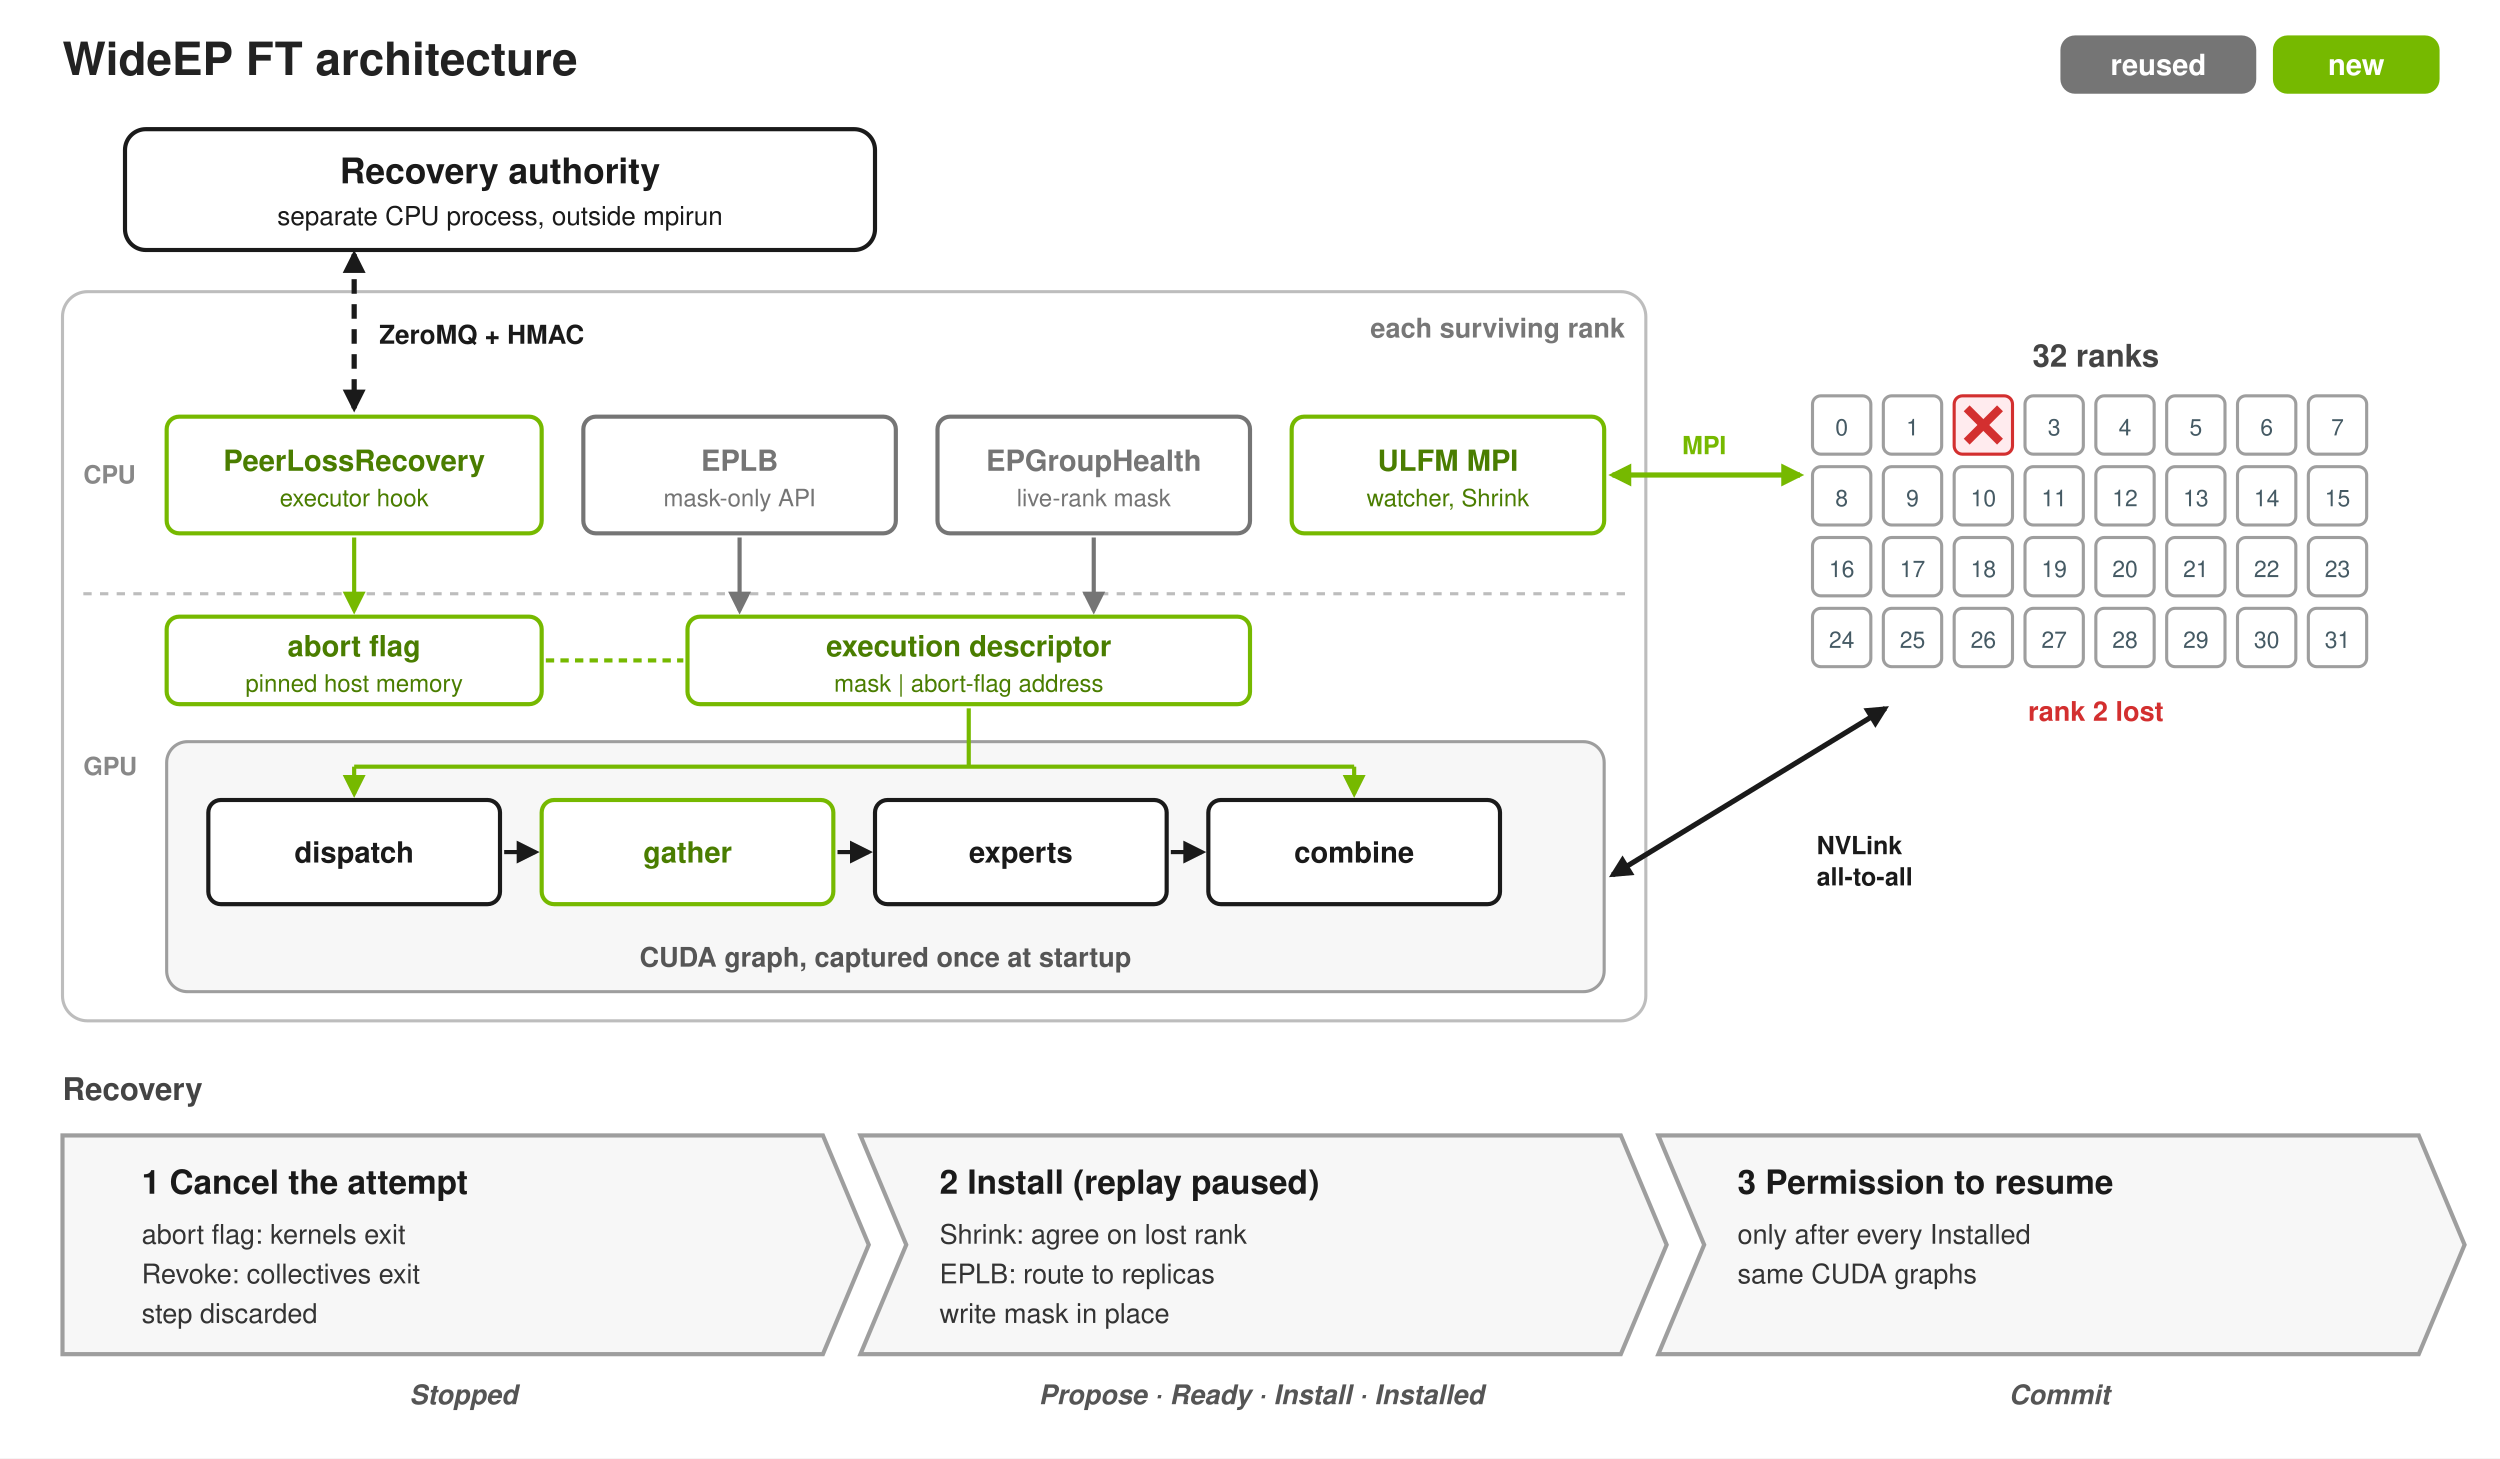
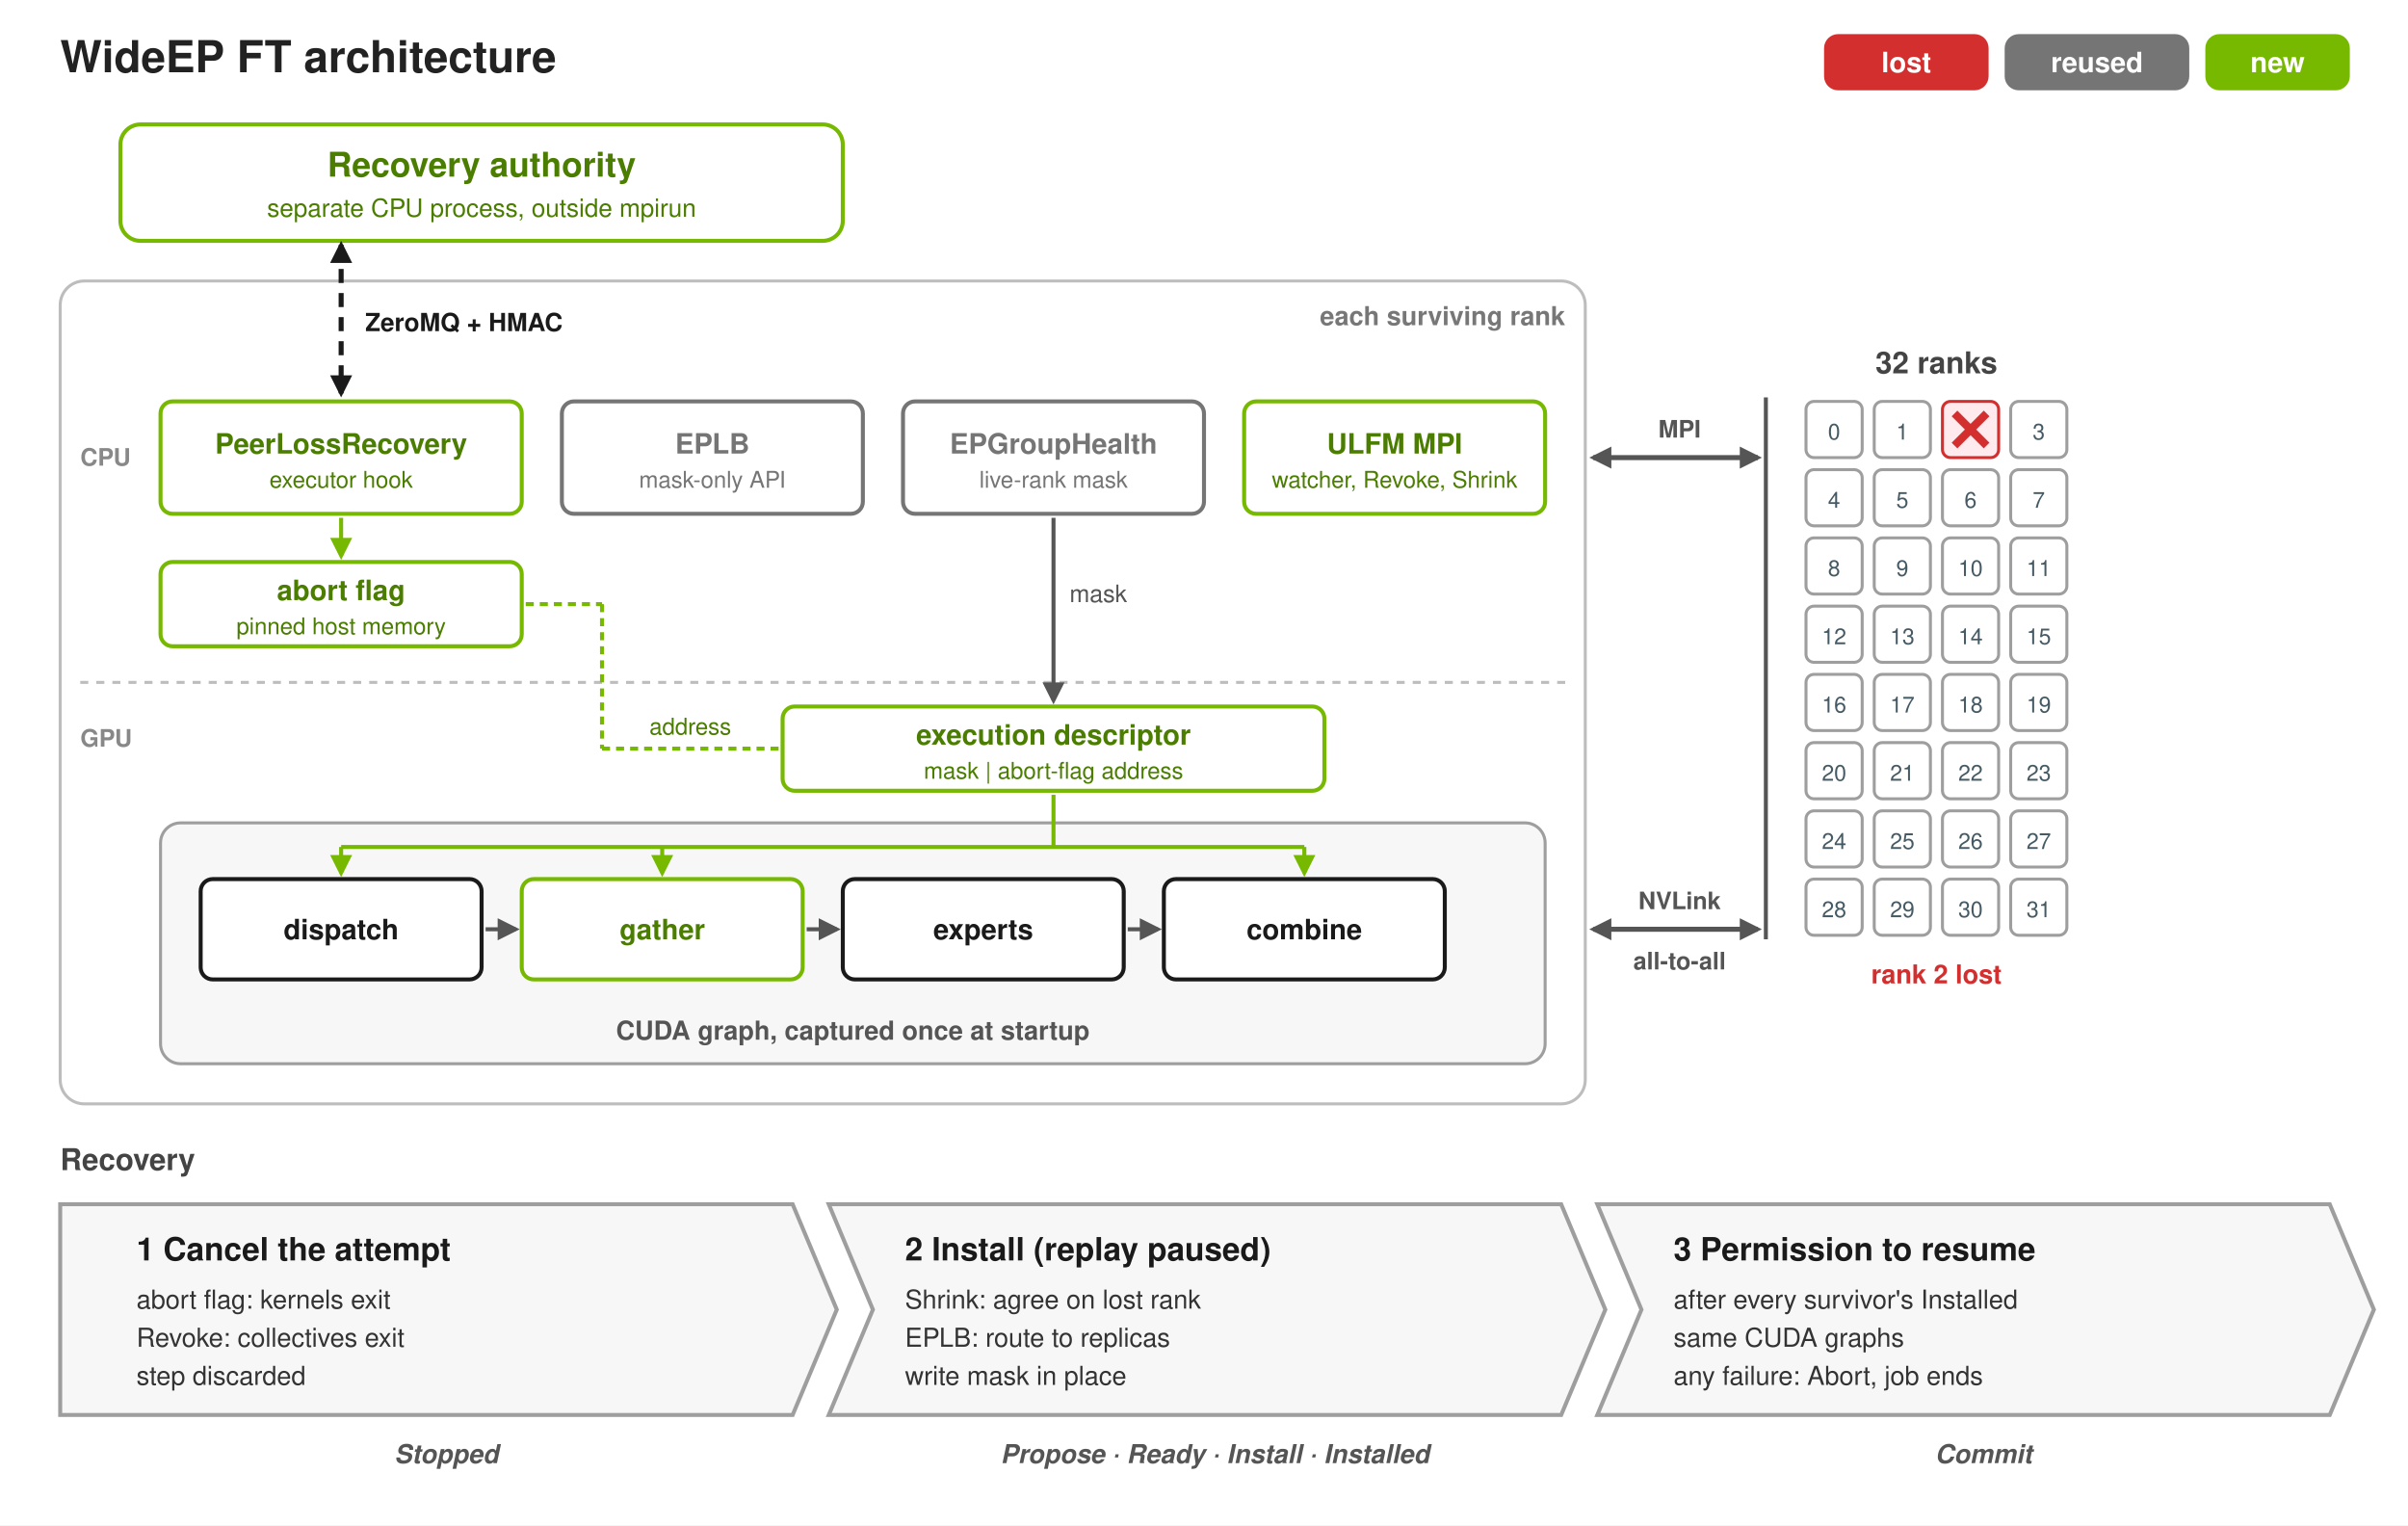
- <svg xmlns="http://www.w3.org/2000/svg" width="1200" height="700" font-family="Helvetica, Arial, sans-serif">
+ <svg xmlns="http://www.w3.org/2000/svg" width="1200" height="760" font-family="Helvetica, Arial, sans-serif">
  <rect width="100%" height="100%" fill="white" />
  <defs>
    <marker id="blue" markerWidth="11" markerHeight="11" refX="9" refY="5.5" orient="auto-start-reverse" markerUnits="userSpaceOnUse">
      <path d="M0,0 L11,5.5 L0,11 z" fill="#76b900" />
    </marker>
    <marker id="purple" markerWidth="11" markerHeight="11" refX="9" refY="5.5" orient="auto-start-reverse" markerUnits="userSpaceOnUse">
      <path d="M0,0 L11,5.5 L0,11 z" fill="#1a1a1a" />
    </marker>
    <marker id="orange" markerWidth="11" markerHeight="11" refX="9" refY="5.5" orient="auto-start-reverse" markerUnits="userSpaceOnUse">
      <path d="M0,0 L11,5.5 L0,11 z" fill="#1a1a1a" />
    </marker>
    <marker id="red" markerWidth="11" markerHeight="11" refX="9" refY="5.5" orient="auto-start-reverse" markerUnits="userSpaceOnUse">
      <path d="M0,0 L11,5.5 L0,11 z" fill="#d32f2f" />
    </marker>
    <marker id="gray" markerWidth="11" markerHeight="11" refX="9" refY="5.5" orient="auto-start-reverse" markerUnits="userSpaceOnUse">
      <path d="M0,0 L11,5.5 L0,11 z" fill="#555" />
    </marker>
    <marker id="green" markerWidth="11" markerHeight="11" refX="9" refY="5.5" orient="auto-start-reverse" markerUnits="userSpaceOnUse">
      <path d="M0,0 L11,5.5 L0,11 z" fill="#757575" />
    </marker>
    <pattern id="hatch" width="8" height="8" patternUnits="userSpaceOnUse" patternTransform="rotate(45)">
      <rect width="8" height="8" fill="#eeeeee" />
      <line x1="0" y1="0" x2="0" y2="8" stroke="#bdbdbd" stroke-width="4" />
    </pattern>
  </defs>
  <text x="30" y="36" font-size="22" fill="#222" text-anchor="start" font-weight="bold">WideEP FT architecture</text>
-   <rect x="990" y="18" width="92" height="26" rx="6" fill="#757575" stroke="#757575" stroke-width="2" />
-   <text x="1036.0" y="36.0" font-size="14" fill="white" text-anchor="middle" font-weight="bold">reused</text>
-   <rect x="1092" y="18" width="78" height="26" rx="6" fill="#76b900" stroke="#76b900" stroke-width="2" />
-   <text x="1131.0" y="36.0" font-size="14" fill="white" text-anchor="middle" font-weight="bold">new</text>
-   <rect x="60" y="62" width="360" height="58" rx="10" fill="white" stroke="#1a1a1a" stroke-width="2" />
-   <text x="240" y="88" font-size="17" fill="#1a1a1a" text-anchor="middle" font-weight="bold">Recovery authority</text>
-   <text x="240" y="108" font-size="12.5" fill="#1a1a1a" text-anchor="middle" font-weight="normal">separate CPU process, outside mpirun</text>
-   <rect x="30" y="140" width="760" height="350" rx="12" fill="white" stroke="#bdbdbd" stroke-width="1.5" />
+   <rect x="910" y="18" width="80" height="26" rx="6" fill="#d32f2f" stroke="#d32f2f" stroke-width="2" />
+   <text x="950.0" y="36.0" font-size="14" fill="white" text-anchor="middle" font-weight="bold">lost</text>
+   <rect x="1000" y="18" width="90" height="26" rx="6" fill="#757575" stroke="#757575" stroke-width="2" />
+   <text x="1045.0" y="36.0" font-size="14" fill="white" text-anchor="middle" font-weight="bold">reused</text>
+   <rect x="1100" y="18" width="70" height="26" rx="6" fill="#76b900" stroke="#76b900" stroke-width="2" />
+   <text x="1135.0" y="36.0" font-size="14" fill="white" text-anchor="middle" font-weight="bold">new</text>
+   <rect x="60" y="62" width="360" height="58" rx="10" fill="white" stroke="#76b900" stroke-width="2" />
+   <text x="240" y="88" font-size="17" fill="#4a7d00" text-anchor="middle" font-weight="bold">Recovery authority</text>
+   <text x="240" y="108" font-size="12.5" fill="#4a7d00" text-anchor="middle" font-weight="normal">separate CPU process, outside mpirun</text>
+   <rect x="30" y="140" width="760" height="410" rx="12" fill="white" stroke="#bdbdbd" stroke-width="1.5" />
  <text x="780" y="162" font-size="13" fill="#777" text-anchor="end" font-weight="bold">each surviving rank</text>
  <line x1="170" y1="122" x2="170" y2="196" stroke="#1a1a1a" stroke-width="2.5" stroke-dasharray="7 5" marker-end="url(#purple)" marker-start="url(#purple)" />
  <text x="182" y="165" font-size="12.5" fill="#1a1a1a" text-anchor="start" font-weight="bold">ZeroMQ + HMAC</text>
  <text x="40" y="232" font-size="12" fill="#888" text-anchor="start" font-weight="bold">CPU</text>
  <rect x="80" y="200" width="180" height="56" rx="6" fill="white" stroke="#76b900" stroke-width="2" />
  <text x="170.0" y="226.0" font-size="14" fill="#4a7d00" text-anchor="middle" font-weight="bold">PeerLossRecovery</text>
  <text x="170.0" y="243.0" font-size="11.5" fill="#4a7d00" text-anchor="middle" font-weight="normal">executor hook</text>
  <rect x="280" y="200" width="150" height="56" rx="6" fill="white" stroke="#757575" stroke-width="2" />
  <text x="355.0" y="226.0" font-size="14" fill="#757575" text-anchor="middle" font-weight="bold">EPLB</text>
  <text x="355.0" y="243.0" font-size="11.5" fill="#757575" text-anchor="middle" font-weight="normal">mask-only API</text>
  <rect x="450" y="200" width="150" height="56" rx="6" fill="white" stroke="#757575" stroke-width="2" />
  <text x="525.0" y="226.0" font-size="14" fill="#757575" text-anchor="middle" font-weight="bold">EPGroupHealth</text>
  <text x="525.0" y="243.0" font-size="11.5" fill="#757575" text-anchor="middle" font-weight="normal">live-rank mask</text>
  <rect x="620" y="200" width="150" height="56" rx="6" fill="white" stroke="#76b900" stroke-width="2" />
  <text x="695.0" y="226.0" font-size="14" fill="#4a7d00" text-anchor="middle" font-weight="bold">ULFM MPI</text>
-   <text x="695.0" y="243.0" font-size="11.5" fill="#4a7d00" text-anchor="middle" font-weight="normal">watcher, Shrink</text>
-   <line x1="40" y1="285" x2="780" y2="285" stroke="#bdbdbd" stroke-width="1.5" stroke-dasharray="4 4" />
-   <rect x="80" y="296" width="180" height="42" rx="6" fill="white" stroke="#76b900" stroke-width="2" />
-   <text x="170.0" y="315.0" font-size="14" fill="#4a7d00" text-anchor="middle" font-weight="bold">abort flag</text>
-   <text x="170.0" y="332.0" font-size="11.5" fill="#4a7d00" text-anchor="middle" font-weight="normal">pinned host memory</text>
-   <rect x="330" y="296" width="270" height="42" rx="6" fill="white" stroke="#76b900" stroke-width="2" />
-   <text x="465.0" y="315.0" font-size="14" fill="#4a7d00" text-anchor="middle" font-weight="bold">execution descriptor</text>
-   <text x="465.0" y="332.0" font-size="11.5" fill="#4a7d00" text-anchor="middle" font-weight="normal">mask | abort-flag address</text>
-   <line x1="170" y1="258" x2="170" y2="293" stroke="#76b900" stroke-width="2" marker-end="url(#blue)" />
-   <line x1="355" y1="258" x2="355" y2="293" stroke="#757575" stroke-width="2" marker-end="url(#green)" />
-   <line x1="525" y1="258" x2="525" y2="293" stroke="#757575" stroke-width="2" marker-end="url(#green)" />
-   <line x1="262" y1="317" x2="328" y2="317" stroke="#76b900" stroke-width="2" stroke-dasharray="4 3" />
+   <text x="695.0" y="243.0" font-size="11.5" fill="#4a7d00" text-anchor="middle" font-weight="normal">watcher, Revoke, Shrink</text>
+   <rect x="80" y="280" width="180" height="42" rx="6" fill="white" stroke="#76b900" stroke-width="2" />
+   <text x="170.0" y="299.0" font-size="14" fill="#4a7d00" text-anchor="middle" font-weight="bold">abort flag</text>
+   <text x="170.0" y="316.0" font-size="11.5" fill="#4a7d00" text-anchor="middle" font-weight="normal">pinned host memory</text>
+   <line x1="170" y1="258" x2="170" y2="277" stroke="#76b900" stroke-width="2" marker-end="url(#blue)" />
+   <line x1="40" y1="340" x2="780" y2="340" stroke="#bdbdbd" stroke-width="1.5" stroke-dasharray="4 4" />
  <text x="40" y="372" font-size="12" fill="#888" text-anchor="start" font-weight="bold">GPU</text>
-   <rect x="80" y="356" width="690" height="120" rx="10" fill="#f7f7f7" stroke="#9e9e9e" stroke-width="1.5" />
-   <line x1="465" y1="340" x2="465" y2="368" stroke="#76b900" stroke-width="2" />
-   <line x1="170" y1="368" x2="650" y2="368" stroke="#76b900" stroke-width="2" />
-   <rect x="100" y="384" width="140" height="50" rx="6" fill="white" stroke="#1a1a1a" stroke-width="2" />
-   <text x="170.0" y="414.0" font-size="14" fill="#1a1a1a" text-anchor="middle" font-weight="bold">dispatch</text>
-   <line x1="170" y1="368" x2="170" y2="381" stroke="#76b900" stroke-width="2" marker-end="url(#blue)" />
-   <rect x="260" y="384" width="140" height="50" rx="6" fill="white" stroke="#76b900" stroke-width="2" />
-   <text x="330.0" y="414.0" font-size="14" fill="#4a7d00" text-anchor="middle" font-weight="bold">gather</text>
-   <rect x="420" y="384" width="140" height="50" rx="6" fill="white" stroke="#1a1a1a" stroke-width="2" />
-   <text x="490.0" y="414.0" font-size="14" fill="#1a1a1a" text-anchor="middle" font-weight="bold">experts</text>
-   <rect x="580" y="384" width="140" height="50" rx="6" fill="white" stroke="#1a1a1a" stroke-width="2" />
-   <text x="650.0" y="414.0" font-size="14" fill="#1a1a1a" text-anchor="middle" font-weight="bold">combine</text>
-   <line x1="650" y1="368" x2="650" y2="381" stroke="#76b900" stroke-width="2" marker-end="url(#blue)" />
-   <line x1="242" y1="409" x2="257" y2="409" stroke="#1a1a1a" stroke-width="2" marker-end="url(#orange)" />
-   <line x1="402" y1="409" x2="417" y2="409" stroke="#1a1a1a" stroke-width="2" marker-end="url(#orange)" />
-   <line x1="562" y1="409" x2="577" y2="409" stroke="#1a1a1a" stroke-width="2" marker-end="url(#orange)" />
-   <text x="425" y="464" font-size="13" fill="#555" text-anchor="middle" font-weight="bold">CUDA graph, captured once at startup</text>
-   <text x="1006" y="176" font-size="15" fill="#444" text-anchor="middle" font-weight="bold">32 ranks</text>
-   <rect x="870" y="190" width="28" height="28" rx="4" fill="white" stroke="#9e9e9e" stroke-width="1.5" />
-   <text x="884" y="209" font-size="11" fill="#455a64" text-anchor="middle" font-weight="normal">0</text>
-   <rect x="904" y="190" width="28" height="28" rx="4" fill="white" stroke="#9e9e9e" stroke-width="1.5" />
-   <text x="918" y="209" font-size="11" fill="#455a64" text-anchor="middle" font-weight="normal">1</text>
-   <rect x="938" y="190" width="28" height="28" rx="4" fill="#ffebee" stroke="#d32f2f" stroke-width="1.5" />
-   <line x1="944" y1="196" x2="960" y2="212" stroke="#d32f2f" stroke-width="4" />
-   <line x1="944" y1="212" x2="960" y2="196" stroke="#d32f2f" stroke-width="4" />
-   <rect x="972" y="190" width="28" height="28" rx="4" fill="white" stroke="#9e9e9e" stroke-width="1.5" />
-   <text x="986" y="209" font-size="11" fill="#455a64" text-anchor="middle" font-weight="normal">3</text>
-   <rect x="1006" y="190" width="28" height="28" rx="4" fill="white" stroke="#9e9e9e" stroke-width="1.5" />
-   <text x="1020" y="209" font-size="11" fill="#455a64" text-anchor="middle" font-weight="normal">4</text>
-   <rect x="1040" y="190" width="28" height="28" rx="4" fill="white" stroke="#9e9e9e" stroke-width="1.5" />
-   <text x="1054" y="209" font-size="11" fill="#455a64" text-anchor="middle" font-weight="normal">5</text>
-   <rect x="1074" y="190" width="28" height="28" rx="4" fill="white" stroke="#9e9e9e" stroke-width="1.5" />
-   <text x="1088" y="209" font-size="11" fill="#455a64" text-anchor="middle" font-weight="normal">6</text>
-   <rect x="1108" y="190" width="28" height="28" rx="4" fill="white" stroke="#9e9e9e" stroke-width="1.5" />
-   <text x="1122" y="209" font-size="11" fill="#455a64" text-anchor="middle" font-weight="normal">7</text>
-   <rect x="870" y="224" width="28" height="28" rx="4" fill="white" stroke="#9e9e9e" stroke-width="1.5" />
-   <text x="884" y="243" font-size="11" fill="#455a64" text-anchor="middle" font-weight="normal">8</text>
-   <rect x="904" y="224" width="28" height="28" rx="4" fill="white" stroke="#9e9e9e" stroke-width="1.5" />
-   <text x="918" y="243" font-size="11" fill="#455a64" text-anchor="middle" font-weight="normal">9</text>
-   <rect x="938" y="224" width="28" height="28" rx="4" fill="white" stroke="#9e9e9e" stroke-width="1.5" />
-   <text x="952" y="243" font-size="11" fill="#455a64" text-anchor="middle" font-weight="normal">10</text>
-   <rect x="972" y="224" width="28" height="28" rx="4" fill="white" stroke="#9e9e9e" stroke-width="1.5" />
-   <text x="986" y="243" font-size="11" fill="#455a64" text-anchor="middle" font-weight="normal">11</text>
-   <rect x="1006" y="224" width="28" height="28" rx="4" fill="white" stroke="#9e9e9e" stroke-width="1.5" />
-   <text x="1020" y="243" font-size="11" fill="#455a64" text-anchor="middle" font-weight="normal">12</text>
-   <rect x="1040" y="224" width="28" height="28" rx="4" fill="white" stroke="#9e9e9e" stroke-width="1.5" />
-   <text x="1054" y="243" font-size="11" fill="#455a64" text-anchor="middle" font-weight="normal">13</text>
-   <rect x="1074" y="224" width="28" height="28" rx="4" fill="white" stroke="#9e9e9e" stroke-width="1.5" />
-   <text x="1088" y="243" font-size="11" fill="#455a64" text-anchor="middle" font-weight="normal">14</text>
-   <rect x="1108" y="224" width="28" height="28" rx="4" fill="white" stroke="#9e9e9e" stroke-width="1.5" />
-   <text x="1122" y="243" font-size="11" fill="#455a64" text-anchor="middle" font-weight="normal">15</text>
-   <rect x="870" y="258" width="28" height="28" rx="4" fill="white" stroke="#9e9e9e" stroke-width="1.5" />
-   <text x="884" y="277" font-size="11" fill="#455a64" text-anchor="middle" font-weight="normal">16</text>
-   <rect x="904" y="258" width="28" height="28" rx="4" fill="white" stroke="#9e9e9e" stroke-width="1.5" />
-   <text x="918" y="277" font-size="11" fill="#455a64" text-anchor="middle" font-weight="normal">17</text>
-   <rect x="938" y="258" width="28" height="28" rx="4" fill="white" stroke="#9e9e9e" stroke-width="1.5" />
-   <text x="952" y="277" font-size="11" fill="#455a64" text-anchor="middle" font-weight="normal">18</text>
-   <rect x="972" y="258" width="28" height="28" rx="4" fill="white" stroke="#9e9e9e" stroke-width="1.5" />
-   <text x="986" y="277" font-size="11" fill="#455a64" text-anchor="middle" font-weight="normal">19</text>
-   <rect x="1006" y="258" width="28" height="28" rx="4" fill="white" stroke="#9e9e9e" stroke-width="1.5" />
-   <text x="1020" y="277" font-size="11" fill="#455a64" text-anchor="middle" font-weight="normal">20</text>
-   <rect x="1040" y="258" width="28" height="28" rx="4" fill="white" stroke="#9e9e9e" stroke-width="1.5" />
-   <text x="1054" y="277" font-size="11" fill="#455a64" text-anchor="middle" font-weight="normal">21</text>
-   <rect x="1074" y="258" width="28" height="28" rx="4" fill="white" stroke="#9e9e9e" stroke-width="1.5" />
-   <text x="1088" y="277" font-size="11" fill="#455a64" text-anchor="middle" font-weight="normal">22</text>
-   <rect x="1108" y="258" width="28" height="28" rx="4" fill="white" stroke="#9e9e9e" stroke-width="1.5" />
-   <text x="1122" y="277" font-size="11" fill="#455a64" text-anchor="middle" font-weight="normal">23</text>
-   <rect x="870" y="292" width="28" height="28" rx="4" fill="white" stroke="#9e9e9e" stroke-width="1.5" />
-   <text x="884" y="311" font-size="11" fill="#455a64" text-anchor="middle" font-weight="normal">24</text>
-   <rect x="904" y="292" width="28" height="28" rx="4" fill="white" stroke="#9e9e9e" stroke-width="1.5" />
-   <text x="918" y="311" font-size="11" fill="#455a64" text-anchor="middle" font-weight="normal">25</text>
-   <rect x="938" y="292" width="28" height="28" rx="4" fill="white" stroke="#9e9e9e" stroke-width="1.5" />
-   <text x="952" y="311" font-size="11" fill="#455a64" text-anchor="middle" font-weight="normal">26</text>
-   <rect x="972" y="292" width="28" height="28" rx="4" fill="white" stroke="#9e9e9e" stroke-width="1.5" />
-   <text x="986" y="311" font-size="11" fill="#455a64" text-anchor="middle" font-weight="normal">27</text>
-   <rect x="1006" y="292" width="28" height="28" rx="4" fill="white" stroke="#9e9e9e" stroke-width="1.5" />
-   <text x="1020" y="311" font-size="11" fill="#455a64" text-anchor="middle" font-weight="normal">28</text>
-   <rect x="1040" y="292" width="28" height="28" rx="4" fill="white" stroke="#9e9e9e" stroke-width="1.5" />
-   <text x="1054" y="311" font-size="11" fill="#455a64" text-anchor="middle" font-weight="normal">29</text>
-   <rect x="1074" y="292" width="28" height="28" rx="4" fill="white" stroke="#9e9e9e" stroke-width="1.5" />
-   <text x="1088" y="311" font-size="11" fill="#455a64" text-anchor="middle" font-weight="normal">30</text>
-   <rect x="1108" y="292" width="28" height="28" rx="4" fill="white" stroke="#9e9e9e" stroke-width="1.5" />
-   <text x="1122" y="311" font-size="11" fill="#455a64" text-anchor="middle" font-weight="normal">31</text>
-   <text x="1006" y="346" font-size="13" fill="#d32f2f" text-anchor="middle" font-weight="bold">rank 2 lost</text>
-   <line x1="774" y1="228" x2="864" y2="228" stroke="#76b900" stroke-width="2.5" marker-end="url(#blue)" marker-start="url(#blue)" />
-   <text x="818" y="218" font-size="12" fill="#76b900" text-anchor="middle" font-weight="bold">MPI</text>
-   <line x1="774" y1="420" x2="905" y2="340" stroke="#1a1a1a" stroke-width="2.5" marker-end="url(#orange)" marker-start="url(#orange)" />
-   <text x="872" y="410" font-size="12" fill="#1a1a1a" text-anchor="start" font-weight="bold">NVLink</text>
-   <text x="872" y="425" font-size="12" fill="#1a1a1a" text-anchor="start" font-weight="bold">all-to-all</text>
-   <polygon points="30,545 395,545 417,597.5 395,650 30,650" fill="#f7f7f7" stroke="#9e9e9e" stroke-width="2" />
-   <text x="68" y="573" font-size="16" fill="#1a1a1a" text-anchor="start" font-weight="bold">1  Cancel the attempt</text>
-   <text x="68" y="597" font-size="13" fill="#333" text-anchor="start" font-weight="normal">abort flag: kernels exit</text>
-   <text x="68" y="616" font-size="13" fill="#333" text-anchor="start" font-weight="normal">Revoke: collectives exit</text>
-   <text x="68" y="635" font-size="13" fill="#333" text-anchor="start" font-weight="normal">step discarded</text>
-   <text x="222.5" y="674" font-size="13" fill="#555" text-anchor="middle" font-weight="bold" font-style="italic">Stopped</text>
-   <polygon points="413,545 778,545 800,597.5 778,650 413,650 435,597.5" fill="#f7f7f7" stroke="#9e9e9e" stroke-width="2" />
-   <text x="451" y="573" font-size="16" fill="#1a1a1a" text-anchor="start" font-weight="bold">2  Install (replay paused)</text>
-   <text x="451" y="597" font-size="13" fill="#333" text-anchor="start" font-weight="normal">Shrink: agree on lost rank</text>
-   <text x="451" y="616" font-size="13" fill="#333" text-anchor="start" font-weight="normal">EPLB: route to replicas</text>
-   <text x="451" y="635" font-size="13" fill="#333" text-anchor="start" font-weight="normal">write mask in place</text>
-   <text x="605.5" y="674" font-size="13" fill="#555" text-anchor="middle" font-weight="bold" font-style="italic">Propose · Ready · Install · Installed</text>
-   <polygon points="796,545 1161,545 1183,597.5 1161,650 796,650 818,597.5" fill="#f7f7f7" stroke="#9e9e9e" stroke-width="2" />
-   <text x="834" y="573" font-size="16" fill="#1a1a1a" text-anchor="start" font-weight="bold">3  Permission to resume</text>
-   <text x="834" y="597" font-size="13" fill="#333" text-anchor="start" font-weight="normal">only after every Installed</text>
-   <text x="834" y="616" font-size="13" fill="#333" text-anchor="start" font-weight="normal">same CUDA graphs</text>
-   <text x="988.5" y="674" font-size="13" fill="#555" text-anchor="middle" font-weight="bold" font-style="italic">Commit</text>
-   <text x="30" y="528" font-size="15" fill="#444" text-anchor="start" font-weight="bold">Recovery</text>
+   <rect x="390" y="352" width="270" height="42" rx="6" fill="white" stroke="#76b900" stroke-width="2" />
+   <text x="525.0" y="371.0" font-size="14" fill="#4a7d00" text-anchor="middle" font-weight="bold">execution descriptor</text>
+   <text x="525.0" y="388.0" font-size="11.5" fill="#4a7d00" text-anchor="middle" font-weight="normal">mask | abort-flag address</text>
+   <line x1="525" y1="258" x2="525" y2="349" stroke="#555" stroke-width="2" marker-end="url(#gray)" />
+   <text x="533" y="300" font-size="12" fill="#555" text-anchor="start" font-weight="normal">mask</text>
+   <line x1="262" y1="301" x2="300" y2="301" stroke="#76b900" stroke-width="2" stroke-dasharray="4 3" />
+   <line x1="300" y1="301" x2="300" y2="373" stroke="#76b900" stroke-width="2" stroke-dasharray="4 3" />
+   <line x1="300" y1="373" x2="388" y2="373" stroke="#76b900" stroke-width="2" stroke-dasharray="4 3" />
+   <text x="344" y="366" font-size="11.5" fill="#4a7d00" text-anchor="middle" font-weight="normal">address</text>
+   <rect x="80" y="410" width="690" height="120" rx="10" fill="#f7f7f7" stroke="#9e9e9e" stroke-width="1.5" />
+   <line x1="525" y1="396" x2="525" y2="422" stroke="#76b900" stroke-width="2" />
+   <line x1="170" y1="422" x2="650" y2="422" stroke="#76b900" stroke-width="2" />
+   <rect x="100" y="438" width="140" height="50" rx="6" fill="white" stroke="#1a1a1a" stroke-width="2" />
+   <text x="170.0" y="468.0" font-size="14" fill="#1a1a1a" text-anchor="middle" font-weight="bold">dispatch</text>
+   <line x1="170" y1="422" x2="170" y2="435" stroke="#76b900" stroke-width="2" marker-end="url(#blue)" />
+   <rect x="260" y="438" width="140" height="50" rx="6" fill="white" stroke="#76b900" stroke-width="2" />
+   <text x="330.0" y="468.0" font-size="14" fill="#4a7d00" text-anchor="middle" font-weight="bold">gather</text>
+   <line x1="330" y1="422" x2="330" y2="435" stroke="#76b900" stroke-width="2" marker-end="url(#blue)" />
+   <rect x="420" y="438" width="140" height="50" rx="6" fill="white" stroke="#1a1a1a" stroke-width="2" />
+   <text x="490.0" y="468.0" font-size="14" fill="#1a1a1a" text-anchor="middle" font-weight="bold">experts</text>
+   <rect x="580" y="438" width="140" height="50" rx="6" fill="white" stroke="#1a1a1a" stroke-width="2" />
+   <text x="650.0" y="468.0" font-size="14" fill="#1a1a1a" text-anchor="middle" font-weight="bold">combine</text>
+   <line x1="650" y1="422" x2="650" y2="435" stroke="#76b900" stroke-width="2" marker-end="url(#blue)" />
+   <line x1="242" y1="463" x2="257" y2="463" stroke="#555" stroke-width="2" marker-end="url(#gray)" />
+   <line x1="402" y1="463" x2="417" y2="463" stroke="#555" stroke-width="2" marker-end="url(#gray)" />
+   <line x1="562" y1="463" x2="577" y2="463" stroke="#555" stroke-width="2" marker-end="url(#gray)" />
+   <text x="425" y="518" font-size="13" fill="#555" text-anchor="middle" font-weight="bold">CUDA graph, captured once at startup</text>
+   <text x="965.0" y="186" font-size="15" fill="#444" text-anchor="middle" font-weight="bold">32 ranks</text>
+   <rect x="900" y="200" width="28" height="28" rx="4" fill="white" stroke="#9e9e9e" stroke-width="1.5" />
+   <text x="914" y="219" font-size="11" fill="#455a64" text-anchor="middle" font-weight="normal">0</text>
+   <rect x="934" y="200" width="28" height="28" rx="4" fill="white" stroke="#9e9e9e" stroke-width="1.5" />
+   <text x="948" y="219" font-size="11" fill="#455a64" text-anchor="middle" font-weight="normal">1</text>
+   <rect x="968" y="200" width="28" height="28" rx="4" fill="#ffebee" stroke="#d32f2f" stroke-width="1.5" />
+   <line x1="974" y1="206" x2="990" y2="222" stroke="#d32f2f" stroke-width="4" />
+   <line x1="974" y1="222" x2="990" y2="206" stroke="#d32f2f" stroke-width="4" />
+   <rect x="1002" y="200" width="28" height="28" rx="4" fill="white" stroke="#9e9e9e" stroke-width="1.5" />
+   <text x="1016" y="219" font-size="11" fill="#455a64" text-anchor="middle" font-weight="normal">3</text>
+   <rect x="900" y="234" width="28" height="28" rx="4" fill="white" stroke="#9e9e9e" stroke-width="1.5" />
+   <text x="914" y="253" font-size="11" fill="#455a64" text-anchor="middle" font-weight="normal">4</text>
+   <rect x="934" y="234" width="28" height="28" rx="4" fill="white" stroke="#9e9e9e" stroke-width="1.5" />
+   <text x="948" y="253" font-size="11" fill="#455a64" text-anchor="middle" font-weight="normal">5</text>
+   <rect x="968" y="234" width="28" height="28" rx="4" fill="white" stroke="#9e9e9e" stroke-width="1.5" />
+   <text x="982" y="253" font-size="11" fill="#455a64" text-anchor="middle" font-weight="normal">6</text>
+   <rect x="1002" y="234" width="28" height="28" rx="4" fill="white" stroke="#9e9e9e" stroke-width="1.5" />
+   <text x="1016" y="253" font-size="11" fill="#455a64" text-anchor="middle" font-weight="normal">7</text>
+   <rect x="900" y="268" width="28" height="28" rx="4" fill="white" stroke="#9e9e9e" stroke-width="1.5" />
+   <text x="914" y="287" font-size="11" fill="#455a64" text-anchor="middle" font-weight="normal">8</text>
+   <rect x="934" y="268" width="28" height="28" rx="4" fill="white" stroke="#9e9e9e" stroke-width="1.5" />
+   <text x="948" y="287" font-size="11" fill="#455a64" text-anchor="middle" font-weight="normal">9</text>
+   <rect x="968" y="268" width="28" height="28" rx="4" fill="white" stroke="#9e9e9e" stroke-width="1.5" />
+   <text x="982" y="287" font-size="11" fill="#455a64" text-anchor="middle" font-weight="normal">10</text>
+   <rect x="1002" y="268" width="28" height="28" rx="4" fill="white" stroke="#9e9e9e" stroke-width="1.5" />
+   <text x="1016" y="287" font-size="11" fill="#455a64" text-anchor="middle" font-weight="normal">11</text>
+   <rect x="900" y="302" width="28" height="28" rx="4" fill="white" stroke="#9e9e9e" stroke-width="1.5" />
+   <text x="914" y="321" font-size="11" fill="#455a64" text-anchor="middle" font-weight="normal">12</text>
+   <rect x="934" y="302" width="28" height="28" rx="4" fill="white" stroke="#9e9e9e" stroke-width="1.5" />
+   <text x="948" y="321" font-size="11" fill="#455a64" text-anchor="middle" font-weight="normal">13</text>
+   <rect x="968" y="302" width="28" height="28" rx="4" fill="white" stroke="#9e9e9e" stroke-width="1.5" />
+   <text x="982" y="321" font-size="11" fill="#455a64" text-anchor="middle" font-weight="normal">14</text>
+   <rect x="1002" y="302" width="28" height="28" rx="4" fill="white" stroke="#9e9e9e" stroke-width="1.5" />
+   <text x="1016" y="321" font-size="11" fill="#455a64" text-anchor="middle" font-weight="normal">15</text>
+   <rect x="900" y="336" width="28" height="28" rx="4" fill="white" stroke="#9e9e9e" stroke-width="1.5" />
+   <text x="914" y="355" font-size="11" fill="#455a64" text-anchor="middle" font-weight="normal">16</text>
+   <rect x="934" y="336" width="28" height="28" rx="4" fill="white" stroke="#9e9e9e" stroke-width="1.5" />
+   <text x="948" y="355" font-size="11" fill="#455a64" text-anchor="middle" font-weight="normal">17</text>
+   <rect x="968" y="336" width="28" height="28" rx="4" fill="white" stroke="#9e9e9e" stroke-width="1.5" />
+   <text x="982" y="355" font-size="11" fill="#455a64" text-anchor="middle" font-weight="normal">18</text>
+   <rect x="1002" y="336" width="28" height="28" rx="4" fill="white" stroke="#9e9e9e" stroke-width="1.5" />
+   <text x="1016" y="355" font-size="11" fill="#455a64" text-anchor="middle" font-weight="normal">19</text>
+   <rect x="900" y="370" width="28" height="28" rx="4" fill="white" stroke="#9e9e9e" stroke-width="1.5" />
+   <text x="914" y="389" font-size="11" fill="#455a64" text-anchor="middle" font-weight="normal">20</text>
+   <rect x="934" y="370" width="28" height="28" rx="4" fill="white" stroke="#9e9e9e" stroke-width="1.5" />
+   <text x="948" y="389" font-size="11" fill="#455a64" text-anchor="middle" font-weight="normal">21</text>
+   <rect x="968" y="370" width="28" height="28" rx="4" fill="white" stroke="#9e9e9e" stroke-width="1.5" />
+   <text x="982" y="389" font-size="11" fill="#455a64" text-anchor="middle" font-weight="normal">22</text>
+   <rect x="1002" y="370" width="28" height="28" rx="4" fill="white" stroke="#9e9e9e" stroke-width="1.5" />
+   <text x="1016" y="389" font-size="11" fill="#455a64" text-anchor="middle" font-weight="normal">23</text>
+   <rect x="900" y="404" width="28" height="28" rx="4" fill="white" stroke="#9e9e9e" stroke-width="1.5" />
+   <text x="914" y="423" font-size="11" fill="#455a64" text-anchor="middle" font-weight="normal">24</text>
+   <rect x="934" y="404" width="28" height="28" rx="4" fill="white" stroke="#9e9e9e" stroke-width="1.5" />
+   <text x="948" y="423" font-size="11" fill="#455a64" text-anchor="middle" font-weight="normal">25</text>
+   <rect x="968" y="404" width="28" height="28" rx="4" fill="white" stroke="#9e9e9e" stroke-width="1.5" />
+   <text x="982" y="423" font-size="11" fill="#455a64" text-anchor="middle" font-weight="normal">26</text>
+   <rect x="1002" y="404" width="28" height="28" rx="4" fill="white" stroke="#9e9e9e" stroke-width="1.5" />
+   <text x="1016" y="423" font-size="11" fill="#455a64" text-anchor="middle" font-weight="normal">27</text>
+   <rect x="900" y="438" width="28" height="28" rx="4" fill="white" stroke="#9e9e9e" stroke-width="1.5" />
+   <text x="914" y="457" font-size="11" fill="#455a64" text-anchor="middle" font-weight="normal">28</text>
+   <rect x="934" y="438" width="28" height="28" rx="4" fill="white" stroke="#9e9e9e" stroke-width="1.5" />
+   <text x="948" y="457" font-size="11" fill="#455a64" text-anchor="middle" font-weight="normal">29</text>
+   <rect x="968" y="438" width="28" height="28" rx="4" fill="white" stroke="#9e9e9e" stroke-width="1.5" />
+   <text x="982" y="457" font-size="11" fill="#455a64" text-anchor="middle" font-weight="normal">30</text>
+   <rect x="1002" y="438" width="28" height="28" rx="4" fill="white" stroke="#9e9e9e" stroke-width="1.5" />
+   <text x="1016" y="457" font-size="11" fill="#455a64" text-anchor="middle" font-weight="normal">31</text>
+   <text x="965.0" y="490" font-size="13" fill="#d32f2f" text-anchor="middle" font-weight="bold">rank 2 lost</text>
+   <line x1="880" y1="198" x2="880" y2="468" stroke="#555" stroke-width="2" />
+   <line x1="794" y1="228" x2="876" y2="228" stroke="#555" stroke-width="2.5" marker-end="url(#gray)" marker-start="url(#gray)" />
+   <text x="837.0" y="218" font-size="12" fill="#555" text-anchor="middle" font-weight="bold">MPI</text>
+   <line x1="794" y1="463" x2="876" y2="463" stroke="#555" stroke-width="2.5" marker-end="url(#gray)" marker-start="url(#gray)" />
+   <text x="837.0" y="453" font-size="12" fill="#555" text-anchor="middle" font-weight="bold">NVLink</text>
+   <text x="837.0" y="483" font-size="12" fill="#555" text-anchor="middle" font-weight="bold">all-to-all</text>
+   <polygon points="30,600 395,600 417,652.5 395,705 30,705" fill="#f7f7f7" stroke="#9e9e9e" stroke-width="2" />
+   <text x="68" y="628" font-size="16" fill="#1a1a1a" text-anchor="start" font-weight="bold">1  Cancel the attempt</text>
+   <text x="68" y="652" font-size="13" fill="#333" text-anchor="start" font-weight="normal">abort flag: kernels exit</text>
+   <text x="68" y="671" font-size="13" fill="#333" text-anchor="start" font-weight="normal">Revoke: collectives exit</text>
+   <text x="68" y="690" font-size="13" fill="#333" text-anchor="start" font-weight="normal">step discarded</text>
+   <text x="222.5" y="729" font-size="13" fill="#555" text-anchor="middle" font-weight="bold" font-style="italic">Stopped</text>
+   <polygon points="413,600 778,600 800,652.5 778,705 413,705 435,652.5" fill="#f7f7f7" stroke="#9e9e9e" stroke-width="2" />
+   <text x="451" y="628" font-size="16" fill="#1a1a1a" text-anchor="start" font-weight="bold">2  Install (replay paused)</text>
+   <text x="451" y="652" font-size="13" fill="#333" text-anchor="start" font-weight="normal">Shrink: agree on lost rank</text>
+   <text x="451" y="671" font-size="13" fill="#333" text-anchor="start" font-weight="normal">EPLB: route to replicas</text>
+   <text x="451" y="690" font-size="13" fill="#333" text-anchor="start" font-weight="normal">write mask in place</text>
+   <text x="605.5" y="729" font-size="13" fill="#555" text-anchor="middle" font-weight="bold" font-style="italic">Propose · Ready · Install · Installed</text>
+   <polygon points="796,600 1161,600 1183,652.5 1161,705 796,705 818,652.5" fill="#f7f7f7" stroke="#9e9e9e" stroke-width="2" />
+   <text x="834" y="628" font-size="16" fill="#1a1a1a" text-anchor="start" font-weight="bold">3  Permission to resume</text>
+   <text x="834" y="652" font-size="13" fill="#333" text-anchor="start" font-weight="normal">after every survivor's Installed</text>
+   <text x="834" y="671" font-size="13" fill="#333" text-anchor="start" font-weight="normal">same CUDA graphs</text>
+   <text x="834" y="690" font-size="13" fill="#333" text-anchor="start" font-weight="normal">any failure: Abort, job ends</text>
+   <text x="988.5" y="729" font-size="13" fill="#555" text-anchor="middle" font-weight="bold" font-style="italic">Commit</text>
+   <text x="30" y="583" font-size="15" fill="#444" text-anchor="start" font-weight="bold">Recovery</text>
</svg>
